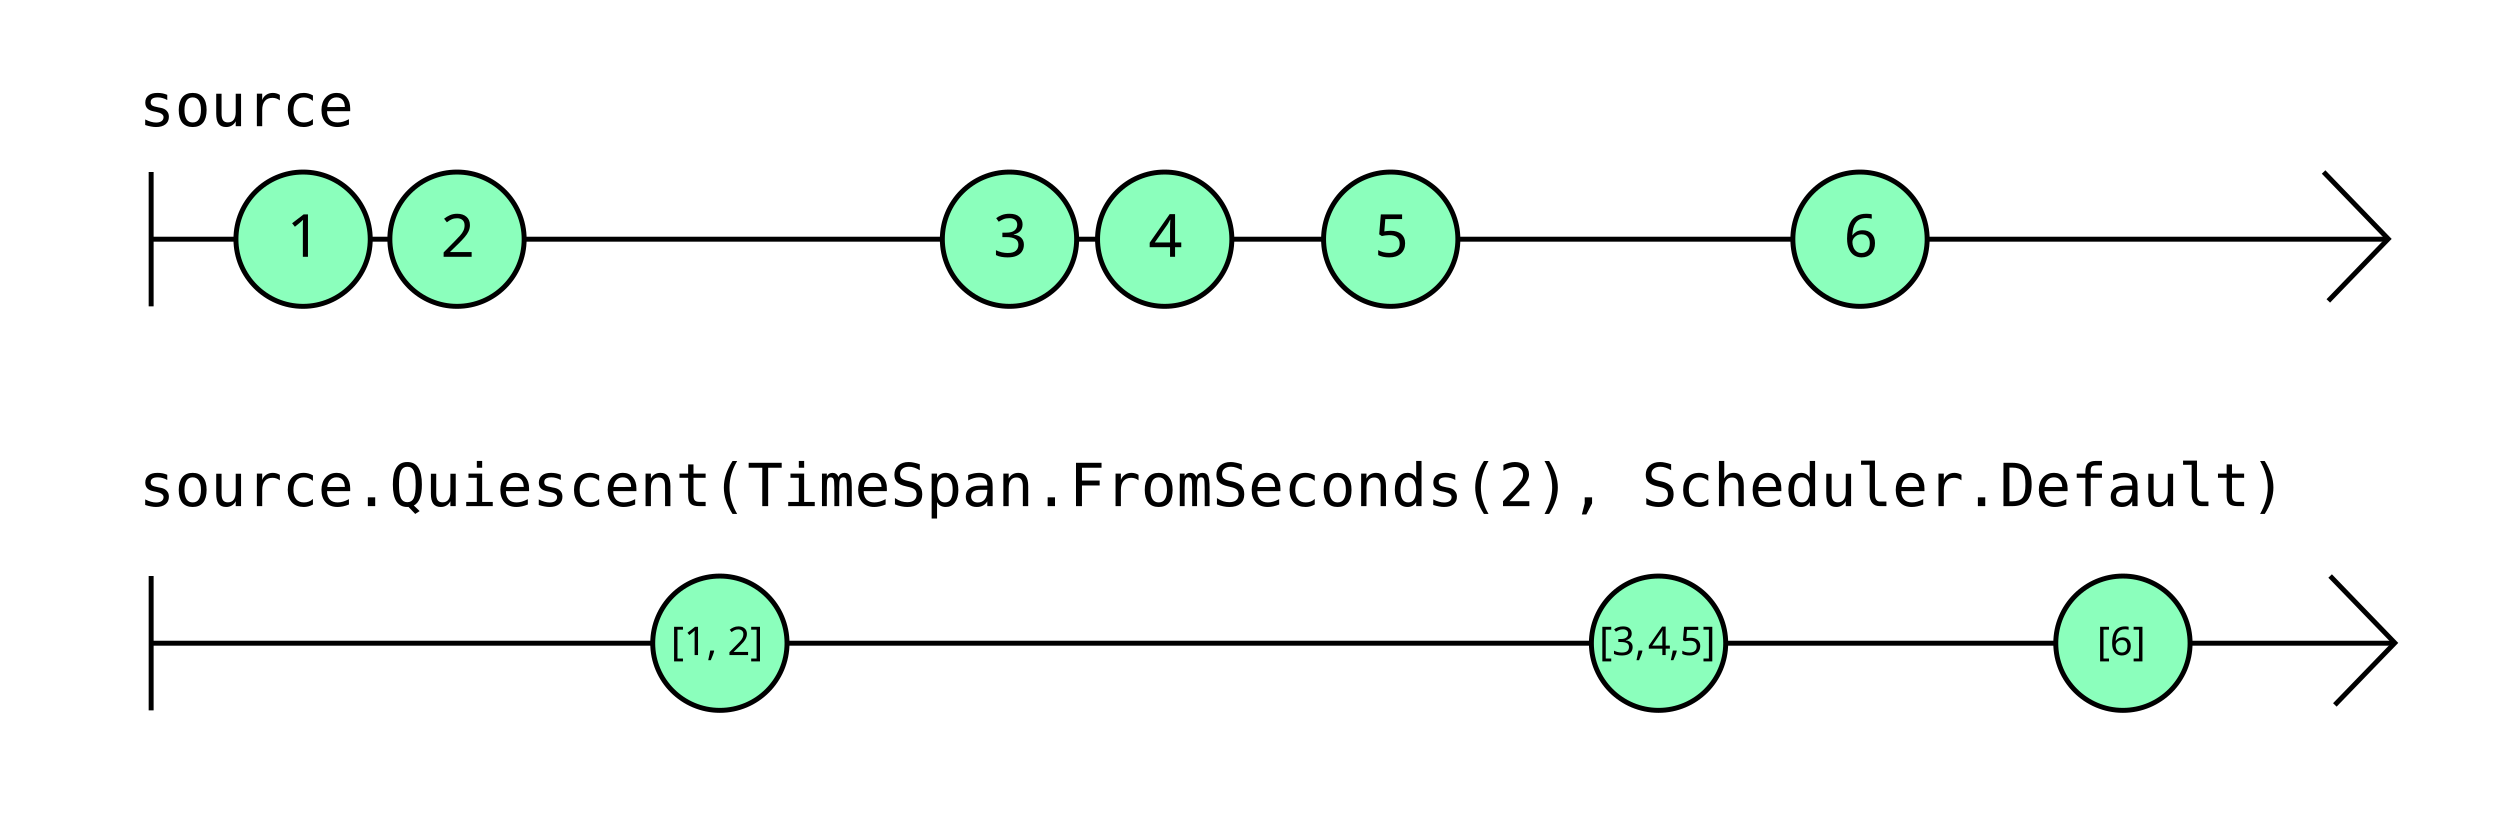
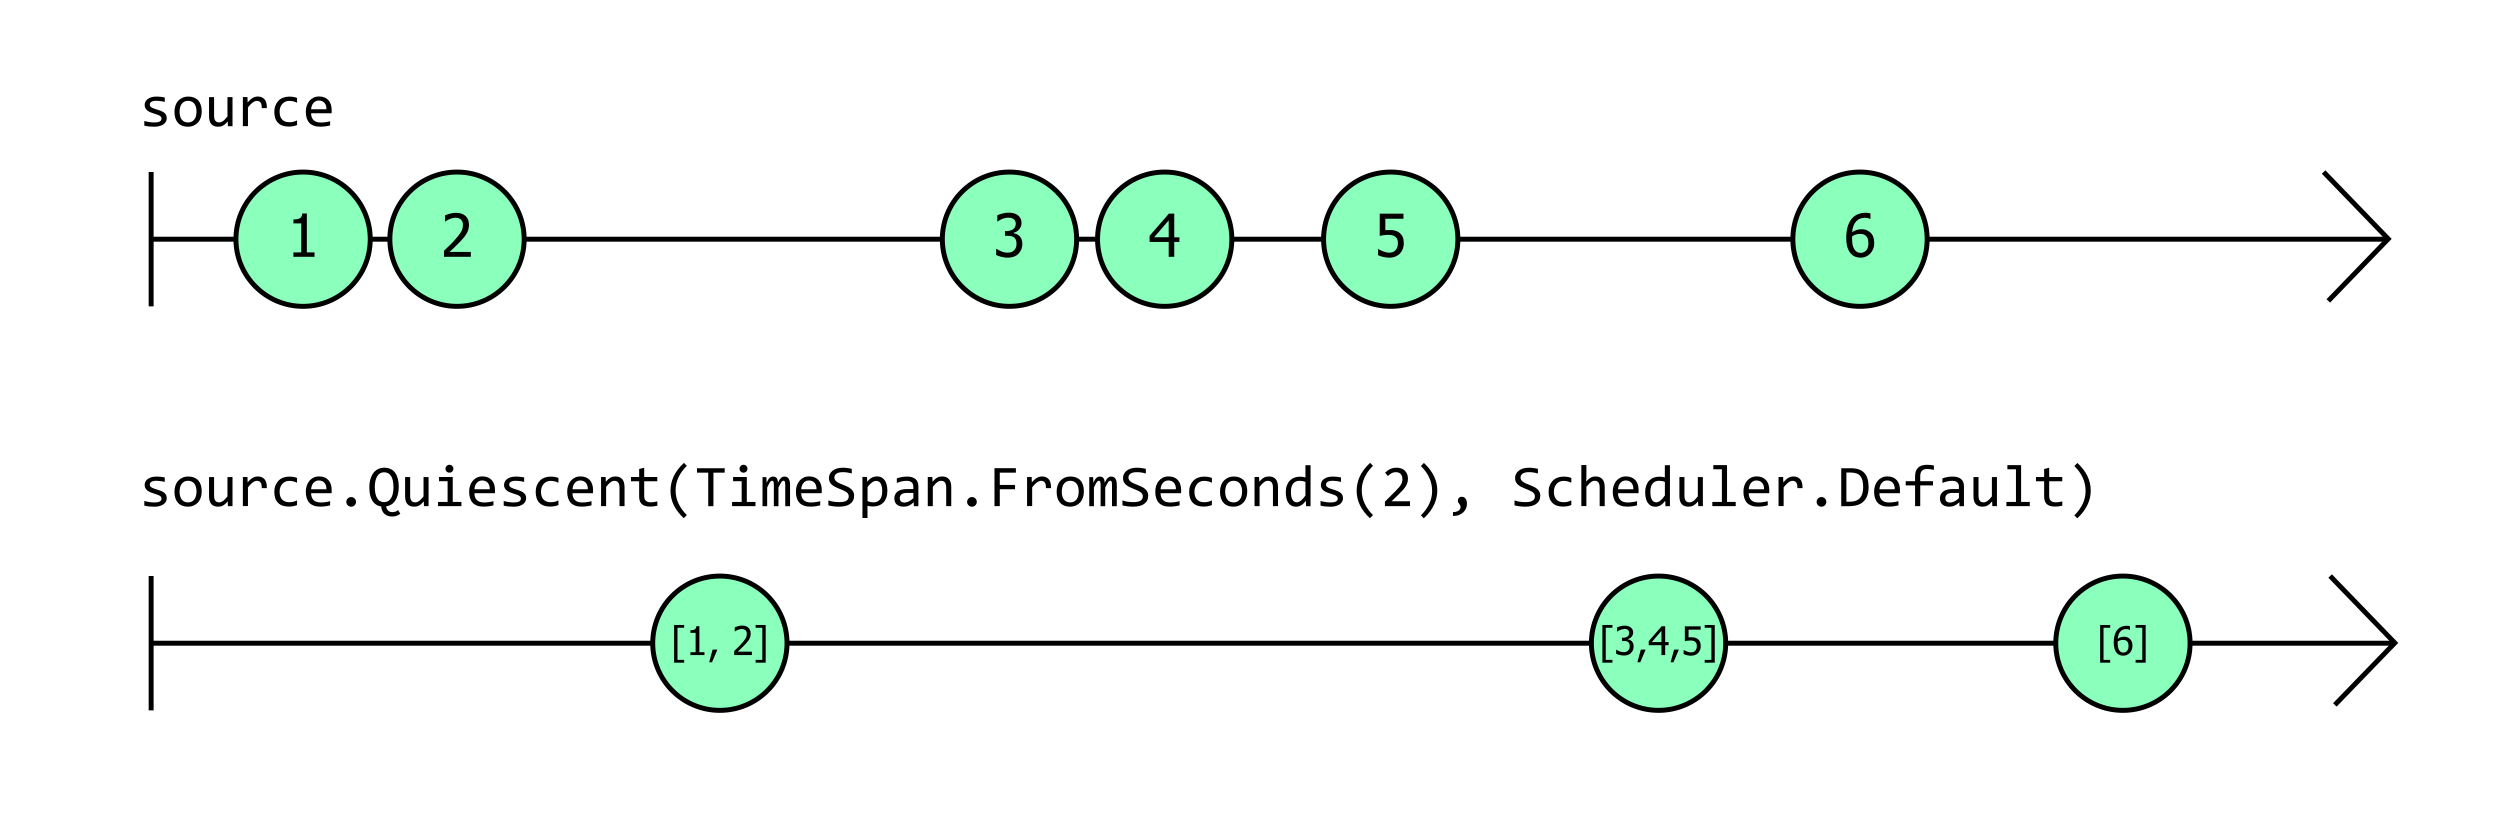
- <svg xmlns="http://www.w3.org/2000/svg" id="a" data-name="Layer 1" width="504.81" height="168.65" viewBox="0 0 504.81 168.65">
+ <svg xmlns="http://www.w3.org/2000/svg" id="Layer_1" data-name="Layer 1" viewBox="0 0 504.81 168.65">
  <defs>
    <style>
-       .d {
-         font-family: Consolas, Consolas;
-       }
- 
-       .d, .e {
-         font-size: 12px;
-       }
- 
-       .f {
+       .cls-1 {
        fill: none;
      }

-       .f, .g {
+       .cls-1, .cls-2 {
        stroke: #000;
        stroke-miterlimit: 10;
      }

-       .e, .h {
-         font-family: Tahoma, Tahoma;
+       .cls-3 {
+         stroke-width: 0px;
      }

-       .h {
-         font-size: 8px;
-       }
- 
-       .g {
+       .cls-2 {
        fill: #8bffbc;
-       }
- 
-       .i {
-         letter-spacing: 0em;
      }
    </style>
  </defs>
-   <line id="b" data-name="source line" class="f" x1="30.52" y1="48.3" x2="482.24" y2="48.3" />
-   <line id="c" data-name="Quiescent line" class="f" x1="30.52" y1="129.88" x2="483.57" y2="129.88" />
-   <text class="d" transform="translate(28.07 25.48)">
-     <tspan x="0" y="0">source</tspan>
-   </text>
-   <text class="d" transform="translate(28.07 102.2)">
-     <tspan x="0" y="0">source.Quiescent(TimeSpan.FromSeconds(2), Scheduler.Default)</tspan>
-   </text>
+   <line id="source_line" data-name="source line" class="cls-1" x1="30.52" y1="48.3" x2="482.24" y2="48.3" />
+   <line id="Quiescent_line" data-name="Quiescent line" class="cls-1" x1="30.52" y1="129.88" x2="483.57" y2="129.88" />
  <g>
-     <circle class="g" cx="61.2" cy="48.3" r="13.56" />
-     <text class="e" transform="translate(57.92 51.85)">
-       <tspan x="0" y="0">1</tspan>
-     </text>
+     <path class="cls-3" d="M33.67,23.87c0,.21-.04.39-.11.56s-.17.31-.29.44-.26.24-.42.33-.33.16-.51.22-.37.1-.56.13-.38.04-.56.04c-.4,0-.76-.02-1.1-.05s-.66-.09-.98-.17v-.94c.34.1.69.17,1.03.22s.68.08,1.01.08c.49,0,.85-.07,1.08-.2s.35-.32.35-.57c0-.11-.02-.2-.06-.28s-.1-.16-.2-.24-.25-.16-.45-.24-.49-.18-.84-.28c-.27-.08-.51-.17-.74-.27s-.42-.22-.58-.35-.29-.3-.39-.48-.14-.4-.14-.65c0-.16.04-.34.11-.54s.21-.38.39-.54.43-.31.74-.42.7-.17,1.17-.17c.23,0,.49.01.77.04s.57.07.88.13v.91c-.32-.08-.62-.14-.91-.17s-.54-.06-.75-.06c-.25,0-.47.02-.64.06s-.31.09-.42.16-.18.15-.23.24-.07.19-.07.3.02.2.06.29.12.17.23.25.27.16.47.24.46.17.78.26c.35.1.64.21.88.32s.43.24.58.37.25.29.32.46.1.37.1.59Z" />
+     <path class="cls-3" d="M40.73,22.49c0,.46-.06.88-.19,1.26s-.31.71-.56.98-.54.48-.88.63-.74.23-1.18.23-.8-.07-1.13-.2-.62-.32-.85-.58-.41-.57-.53-.94-.18-.81-.18-1.29c0-.46.06-.87.19-1.25s.31-.7.56-.97.54-.48.88-.63.74-.23,1.18-.23.8.07,1.13.2.62.32.85.57.41.57.53.94.18.8.18,1.29ZM39.68,22.54c0-.36-.04-.68-.12-.95s-.19-.5-.34-.68-.33-.32-.54-.41-.45-.14-.71-.14c-.3,0-.57.06-.78.18s-.39.28-.53.48-.24.43-.3.69-.1.54-.1.83c0,.36.04.68.12.96s.19.5.34.68.33.32.54.41.45.14.71.14c.3,0,.57-.06.78-.18s.39-.28.53-.48.24-.43.3-.69.1-.54.1-.83Z" />
+     <path class="cls-3" d="M46.93,25.48h-.91l-.04-.95c-.18.2-.34.37-.5.51s-.32.24-.47.33-.31.14-.47.17-.33.05-.5.05c-.61,0-1.06-.18-1.37-.53s-.46-.89-.46-1.61v-3.84h1.02v3.76c0,.9.34,1.35,1.02,1.35.12,0,.25-.02.37-.06s.24-.1.38-.19.27-.22.42-.37.32-.35.51-.59v-3.9h1.02v5.88Z" />
+     <path class="cls-3" d="M49.04,19.6h.93l.03,1.08c.35-.42.69-.72,1.03-.91s.68-.28,1.02-.28c.61,0,1.07.2,1.39.59s.46.98.44,1.76h-1.03c.01-.52-.06-.89-.23-1.12s-.4-.35-.71-.35c-.14,0-.27.02-.41.07s-.28.13-.43.23-.3.25-.47.41-.34.37-.53.61v3.78h-1.03v-5.88Z" />
+     <path class="cls-3" d="M59.97,25.26c-.27.1-.54.18-.82.23s-.57.07-.86.07c-.93,0-1.65-.25-2.15-.76s-.75-1.24-.75-2.21c0-.46.07-.89.22-1.27s.35-.7.61-.97.57-.48.94-.62.76-.22,1.2-.22c.3,0,.59.02.86.06s.52.11.76.21v.97c-.25-.13-.51-.23-.78-.29s-.54-.09-.82-.09c-.26,0-.51.05-.74.15s-.44.24-.61.43-.31.42-.42.69-.15.57-.15.91c0,.71.17,1.24.52,1.6s.83.53,1.44.53c.28,0,.55-.03.81-.09s.51-.16.75-.28v.95Z" />
+     <path class="cls-3" d="M66.97,22.23c0,.14,0,.27,0,.36s0,.19-.02.28h-4.13c0,.6.17,1.06.5,1.39s.82.48,1.45.48c.17,0,.34,0,.52-.02s.34-.03.5-.06.31-.05.46-.08.28-.06.41-.1v.84c-.28.08-.59.14-.94.19s-.71.07-1.09.07c-.5,0-.94-.07-1.3-.21s-.66-.33-.89-.59-.4-.58-.52-.96-.17-.8-.17-1.28c0-.41.06-.81.18-1.17s.29-.69.52-.97.51-.5.84-.67.71-.25,1.13-.25.77.06,1.09.19.58.31.8.55.38.52.49.86.17.72.17,1.13ZM65.91,22.08c.01-.26-.01-.5-.08-.72s-.16-.4-.29-.56-.29-.28-.49-.37-.42-.13-.68-.13c-.22,0-.43.04-.61.13s-.34.21-.47.36-.24.34-.32.56-.13.46-.15.72h3.09Z" />
  </g>
  <g>
-     <circle class="g" cx="92.28" cy="48.3" r="13.56" />
-     <text class="e" transform="translate(89 51.85)">
-       <tspan x="0" y="0">2</tspan>
-     </text>
+     <path class="cls-3" d="M33.67,100.6c0,.21-.04.39-.11.56s-.17.31-.29.44-.26.24-.42.33-.33.16-.51.22-.37.1-.56.13-.38.04-.56.04c-.4,0-.76-.02-1.1-.05s-.66-.09-.98-.17v-.94c.34.1.69.17,1.03.22s.68.08,1.01.08c.49,0,.85-.07,1.08-.2s.35-.32.35-.57c0-.11-.02-.2-.06-.28s-.1-.16-.2-.24-.25-.16-.45-.24-.49-.18-.84-.28c-.27-.08-.51-.17-.74-.27s-.42-.22-.58-.35-.29-.3-.39-.48-.14-.4-.14-.65c0-.16.04-.34.11-.54s.21-.38.39-.54.43-.31.74-.42.7-.17,1.17-.17c.23,0,.49.01.77.04s.57.07.88.13v.91c-.32-.08-.62-.14-.91-.17s-.54-.06-.75-.06c-.25,0-.47.02-.64.06s-.31.09-.42.16-.18.15-.23.24-.07.19-.07.3.02.2.06.29.12.17.23.25.27.16.47.24.46.17.78.26c.35.1.64.21.88.32s.43.24.58.37.25.29.32.46.1.37.1.59Z" />
+     <path class="cls-3" d="M40.73,99.21c0,.46-.06.88-.19,1.26s-.31.71-.56.98-.54.48-.88.63-.74.23-1.18.23-.8-.07-1.13-.2-.62-.32-.85-.58-.41-.57-.53-.94-.18-.81-.18-1.29c0-.46.06-.87.19-1.25s.31-.7.56-.97.54-.48.88-.63.74-.23,1.18-.23.8.07,1.13.2.62.32.85.57.41.57.53.94.18.8.18,1.29ZM39.68,99.26c0-.36-.04-.68-.12-.95s-.19-.5-.34-.68-.33-.32-.54-.41-.45-.14-.71-.14c-.3,0-.57.06-.78.18s-.39.28-.53.48-.24.43-.3.69-.1.54-.1.83c0,.36.04.68.12.96s.19.5.34.68.33.32.54.41.45.14.71.14c.3,0,.57-.06.78-.18s.39-.28.53-.48.24-.43.3-.69.1-.54.1-.83Z" />
+     <path class="cls-3" d="M46.93,102.2h-.91l-.04-.95c-.18.2-.34.37-.5.51s-.32.24-.47.33-.31.14-.47.17-.33.05-.5.05c-.61,0-1.06-.18-1.37-.53s-.46-.89-.46-1.61v-3.84h1.02v3.76c0,.9.34,1.35,1.02,1.35.12,0,.25-.02.37-.06s.24-.1.38-.19.27-.22.42-.37.32-.35.51-.59v-3.9h1.02v5.88Z" />
+     <path class="cls-3" d="M49.04,96.32h.93l.03,1.08c.35-.42.69-.72,1.03-.91s.68-.28,1.02-.28c.61,0,1.07.2,1.39.59s.46.98.44,1.76h-1.03c.01-.52-.06-.89-.23-1.12s-.4-.35-.71-.35c-.14,0-.27.02-.41.07s-.28.13-.43.23-.3.25-.47.41-.34.37-.53.61v3.78h-1.03v-5.88Z" />
+     <path class="cls-3" d="M59.97,101.99c-.27.1-.54.18-.82.23s-.57.07-.86.07c-.93,0-1.65-.25-2.15-.76s-.75-1.24-.75-2.21c0-.46.07-.89.22-1.27s.35-.7.61-.97.57-.48.94-.62.76-.22,1.2-.22c.3,0,.59.02.86.06s.52.11.76.21v.97c-.25-.13-.51-.23-.78-.29s-.54-.09-.82-.09c-.26,0-.51.05-.74.15s-.44.24-.61.43-.31.42-.42.69-.15.57-.15.91c0,.71.17,1.24.52,1.6s.83.53,1.44.53c.28,0,.55-.03.81-.09s.51-.16.75-.28v.95Z" />
+     <path class="cls-3" d="M66.97,98.95c0,.14,0,.27,0,.36s0,.19-.02.28h-4.13c0,.6.17,1.06.5,1.39s.82.48,1.45.48c.17,0,.34,0,.52-.02s.34-.03.5-.06.31-.05.46-.08.28-.06.41-.1v.84c-.28.08-.59.14-.94.19s-.71.07-1.09.07c-.5,0-.94-.07-1.3-.21s-.66-.33-.89-.59-.4-.58-.52-.96-.17-.8-.17-1.28c0-.41.06-.81.18-1.17s.29-.69.52-.97.51-.5.84-.67.71-.25,1.13-.25.77.06,1.09.19.58.31.8.55.38.52.49.86.17.72.17,1.13ZM65.91,98.8c.01-.26-.01-.5-.08-.72s-.16-.4-.29-.56-.29-.28-.49-.37-.42-.13-.68-.13c-.22,0-.43.04-.61.13s-.34.21-.47.36-.24.34-.32.56-.13.46-.15.72h3.09Z" />
+     <path class="cls-3" d="M70.91,100.36c.13,0,.26.03.38.08s.22.12.31.21.16.19.21.31.08.25.08.38-.03.26-.08.38-.12.22-.21.31-.19.16-.31.21-.25.08-.38.08-.26-.03-.38-.08-.22-.12-.31-.21-.16-.19-.21-.31-.08-.24-.08-.38.03-.26.08-.38.12-.22.21-.31.19-.16.31-.21.24-.08.38-.08Z" />
+     <path class="cls-3" d="M76.99,102.27c-.41-.06-.76-.19-1.06-.39s-.55-.46-.75-.79-.35-.71-.45-1.15-.15-.93-.15-1.47c0-.7.08-1.3.24-1.8s.38-.93.65-1.26.6-.57.96-.73.76-.24,1.17-.24c.49,0,.92.09,1.29.27s.67.43.91.77.42.74.54,1.21.18,1.01.18,1.6c0,.62-.07,1.17-.2,1.64s-.31.87-.54,1.2-.5.59-.81.77-.65.31-1.01.37c.06.34.2.62.41.83s.52.31.91.31c.19,0,.37-.03.55-.09s.37-.17.55-.32l.46.72c-.26.21-.52.36-.8.45s-.55.13-.84.13c-.31,0-.6-.04-.86-.13s-.49-.21-.68-.38-.35-.38-.47-.64-.19-.55-.21-.89ZM79.45,98.41c0-.45-.03-.87-.1-1.24s-.18-.69-.33-.96-.35-.48-.59-.62-.53-.22-.87-.22-.61.08-.85.23-.43.37-.58.64-.27.58-.34.94-.11.74-.11,1.14c0,.46.04.89.11,1.26s.18.7.33.97.34.48.58.62.53.22.86.22.61-.08.85-.23.43-.37.59-.64.27-.58.34-.95.11-.75.11-1.16Z" />
+     <path class="cls-3" d="M86.52,102.2h-.91l-.04-.95c-.18.2-.34.37-.5.51s-.32.24-.47.33-.31.14-.47.17-.33.05-.5.05c-.61,0-1.06-.18-1.37-.53s-.46-.89-.46-1.61v-3.84h1.02v3.76c0,.9.34,1.35,1.02,1.35.12,0,.25-.02.37-.06s.24-.1.38-.19.27-.22.42-.37.32-.35.51-.59v-3.9h1.02v5.88Z" />
+     <path class="cls-3" d="M90.39,97.16h-1.74v-.84h2.77v5.03h1.75v.85h-4.72v-.85h1.93v-4.19ZM90.75,93.85c.11,0,.22.02.32.06s.18.1.25.17.13.16.17.25.06.2.06.31-.02.21-.06.31-.1.18-.17.26-.16.13-.25.17-.2.06-.32.06-.22-.02-.32-.06-.18-.1-.25-.17-.13-.16-.17-.26-.06-.2-.06-.31.02-.22.06-.31.1-.18.17-.25.16-.13.25-.17.2-.06.32-.06Z" />
+     <path class="cls-3" d="M99.95,98.95c0,.14,0,.27,0,.36s0,.19-.02.28h-4.13c0,.6.17,1.06.5,1.39s.82.48,1.45.48c.17,0,.34,0,.52-.02s.34-.03.5-.06.31-.05.46-.08.28-.06.41-.1v.84c-.28.08-.59.14-.94.19s-.71.07-1.09.07c-.5,0-.94-.07-1.3-.21s-.66-.33-.89-.59-.4-.58-.52-.96-.17-.8-.17-1.28c0-.41.06-.81.18-1.17s.29-.69.52-.97.51-.5.84-.67.71-.25,1.13-.25.77.06,1.09.19.58.31.8.55.38.52.49.86.17.72.17,1.13ZM98.89,98.8c.01-.26-.01-.5-.08-.72s-.16-.4-.29-.56-.29-.28-.49-.37-.42-.13-.68-.13c-.22,0-.43.04-.61.13s-.34.21-.47.36-.24.34-.32.56-.13.46-.15.72h3.09Z" />
+     <path class="cls-3" d="M106.24,100.6c0,.21-.04.39-.11.56s-.17.31-.29.44-.26.24-.42.33-.33.16-.51.22-.37.1-.56.13-.38.04-.56.04c-.4,0-.76-.02-1.1-.05s-.66-.09-.98-.17v-.94c.34.1.69.17,1.03.22s.68.08,1.01.08c.49,0,.85-.07,1.08-.2s.35-.32.35-.57c0-.11-.02-.2-.06-.28s-.1-.16-.2-.24-.25-.16-.45-.24-.49-.18-.84-.28c-.27-.08-.51-.17-.74-.27s-.42-.22-.58-.35-.29-.3-.39-.48-.14-.4-.14-.65c0-.16.04-.34.11-.54s.21-.38.39-.54.43-.31.74-.42.7-.17,1.17-.17c.23,0,.49.01.77.04s.57.07.88.13v.91c-.32-.08-.62-.14-.91-.17s-.54-.06-.75-.06c-.25,0-.47.02-.64.06s-.31.09-.42.16-.18.15-.23.24-.07.19-.07.3.02.2.06.29.12.17.23.25.27.16.47.24.46.17.78.26c.35.1.64.21.88.32s.43.24.58.37.25.29.32.46.1.37.1.59Z" />
+     <path class="cls-3" d="M112.75,101.99c-.27.1-.54.18-.82.23s-.57.07-.86.07c-.93,0-1.65-.25-2.15-.76s-.75-1.24-.75-2.21c0-.46.07-.89.22-1.27s.35-.7.61-.97.57-.48.94-.62.76-.22,1.2-.22c.3,0,.59.02.86.06s.52.11.76.21v.97c-.25-.13-.51-.23-.78-.29s-.54-.09-.82-.09c-.26,0-.51.05-.74.15s-.44.24-.61.43-.31.42-.42.69-.15.57-.15.91c0,.71.17,1.24.52,1.6s.83.53,1.44.53c.28,0,.55-.03.81-.09s.51-.16.75-.28v.95Z" />
+     <path class="cls-3" d="M119.75,98.95c0,.14,0,.27,0,.36s0,.19-.02.28h-4.13c0,.6.17,1.06.5,1.39s.82.48,1.45.48c.17,0,.34,0,.52-.02s.34-.03.5-.06.31-.05.46-.08.28-.06.41-.1v.84c-.28.08-.59.14-.94.19s-.71.07-1.09.07c-.5,0-.94-.07-1.3-.21s-.66-.33-.89-.59-.4-.58-.52-.96-.17-.8-.17-1.28c0-.41.06-.81.18-1.17s.29-.69.52-.97.51-.5.84-.67.71-.25,1.13-.25.77.06,1.09.19.58.31.8.55.38.52.49.86.17.72.17,1.13ZM118.69,98.8c.01-.26-.01-.5-.08-.72s-.16-.4-.29-.56-.29-.28-.49-.37-.42-.13-.68-.13c-.22,0-.43.04-.61.13s-.34.21-.47.36-.24.34-.32.56-.13.46-.15.72h3.09Z" />
+     <path class="cls-3" d="M121.38,96.32h.91l.04.95c.17-.2.34-.37.5-.51s.32-.24.47-.33.31-.14.47-.17.33-.05.5-.05c.61,0,1.06.18,1.37.54s.47.9.47,1.61v3.84h-1.02v-3.76c0-.46-.09-.8-.26-1.02s-.43-.33-.77-.33c-.12,0-.25.02-.37.06s-.24.1-.37.19-.27.22-.42.37-.32.35-.51.59v3.9h-1.02v-5.88Z" />
+     <path class="cls-3" d="M132.71,102.12c-.23.06-.47.1-.71.13s-.5.04-.75.04c-.74,0-1.29-.17-1.65-.5s-.54-.85-.54-1.54v-3.07h-1.65v-.86h1.65v-1.62l1.02-.26v1.88h2.64v.86h-2.64v2.99c0,.42.11.74.34.95s.56.31.99.31c.19,0,.39-.01.62-.04s.46-.08.7-.14v.88Z" />
+     <path class="cls-3" d="M138.09,104.66c-1.8-1.67-2.7-3.51-2.7-5.53,0-.47.05-.94.14-1.42s.25-.94.46-1.42.49-.95.84-1.42.77-.94,1.27-1.41l.59.6c-1.52,1.5-2.27,3.15-2.27,4.97,0,.91.19,1.78.57,2.61s.95,1.62,1.7,2.37l-.62.63Z" />
+     <path class="cls-3" d="M146.33,95.44h-2.27v6.77h-1.05v-6.77h-2.27v-.89h5.59v.89Z" />
+     <path class="cls-3" d="M149.77,97.16h-1.74v-.84h2.77v5.03h1.75v.85h-4.72v-.85h1.93v-4.19ZM150.13,93.85c.11,0,.22.02.32.06s.18.1.25.17.13.16.17.25.06.2.06.31-.02.21-.06.31-.1.18-.17.26-.16.13-.25.17-.2.06-.32.06-.22-.02-.32-.06-.18-.1-.25-.17-.13-.16-.17-.26-.06-.2-.06-.31.02-.22.06-.31.1-.18.17-.25.16-.13.25-.17.2-.06.32-.06Z" />
+     <path class="cls-3" d="M158.56,102.2v-4.22c0-.18,0-.33-.02-.45s-.04-.21-.06-.28-.07-.12-.11-.14-.1-.04-.17-.04c-.08,0-.15.02-.22.07s-.14.12-.21.23-.16.25-.25.42-.2.39-.33.64v3.78h-.93v-4.11c0-.21,0-.39-.02-.52s-.04-.24-.06-.31-.07-.12-.11-.15-.1-.04-.17-.04c-.07,0-.14.02-.2.06s-.13.11-.21.21-.16.24-.25.42-.21.4-.33.67v3.78h-.94v-5.88h.78l.05,1.12c.1-.22.2-.41.3-.57s.19-.28.3-.38.21-.17.33-.21.24-.07.38-.07c.32,0,.56.1.72.31s.25.53.25.96c.09-.2.19-.38.28-.54s.19-.29.29-.4.22-.19.34-.25.27-.08.43-.08c.74,0,1.11.57,1.11,1.71v4.28h-.94Z" />
+     <path class="cls-3" d="M165.93,98.95c0,.14,0,.27,0,.36s0,.19-.02.28h-4.13c0,.6.17,1.06.5,1.39s.82.48,1.45.48c.17,0,.34,0,.52-.02s.34-.03.5-.06.31-.05.46-.08.28-.06.41-.1v.84c-.28.08-.59.14-.94.19s-.71.07-1.09.07c-.5,0-.94-.07-1.3-.21s-.66-.33-.89-.59-.4-.58-.52-.96-.17-.8-.17-1.28c0-.41.06-.81.18-1.17s.29-.69.52-.97.51-.5.84-.67.71-.25,1.13-.25.77.06,1.09.19.58.31.8.55.38.52.49.86.17.72.17,1.13ZM164.87,98.8c.01-.26-.01-.5-.08-.72s-.16-.4-.29-.56-.29-.28-.49-.37-.42-.13-.68-.13c-.22,0-.43.04-.61.13s-.34.21-.47.36-.24.34-.32.56-.13.46-.15.72h3.09Z" />
+     <path class="cls-3" d="M172.46,100.13c0,.36-.07.68-.22.96s-.36.5-.62.68-.58.32-.96.41-.78.13-1.23.13c-.2,0-.41,0-.61-.02s-.39-.04-.58-.06-.36-.05-.52-.08-.31-.06-.45-.1v-1.01c.29.11.62.2.99.26s.78.09,1.25.09c.34,0,.62-.03.86-.08s.43-.13.58-.23.26-.23.33-.38.1-.32.1-.51c0-.21-.06-.38-.17-.53s-.27-.28-.45-.39-.4-.22-.64-.32-.49-.19-.74-.3-.5-.21-.74-.33-.45-.26-.64-.42-.34-.35-.45-.57-.17-.48-.17-.78c0-.26.05-.52.16-.77s.28-.48.51-.68.53-.36.89-.48.79-.18,1.29-.18c.13,0,.27,0,.42.02s.3.03.46.05.31.05.46.07.29.06.42.09v.94c-.3-.09-.6-.15-.9-.2s-.59-.07-.87-.07c-.6,0-1.04.1-1.32.3s-.42.47-.42.8c0,.21.06.38.17.53s.27.28.45.4.4.22.64.32.49.19.74.3.5.21.74.33.45.26.64.43.34.36.45.58.17.49.17.79Z" />
+     <path class="cls-3" d="M179.18,99.16c0,.52-.07.98-.22,1.37s-.35.71-.61.97-.56.45-.91.58-.73.19-1.14.19c-.19,0-.37,0-.56-.03s-.37-.05-.57-.1v2.46h-1.02v-8.29h.91l.06.98c.29-.4.61-.68.94-.85s.69-.24,1.08-.24c.34,0,.63.07.88.21s.47.34.64.59.3.56.39.93.13.76.13,1.21ZM178.14,99.2c0-.31-.02-.59-.07-.85s-.12-.48-.21-.66-.22-.33-.38-.43-.33-.16-.54-.16c-.13,0-.26.02-.39.06s-.27.11-.41.21-.29.22-.45.38-.33.35-.51.59v2.85c.19.08.38.14.59.18s.41.07.61.07c.55,0,.98-.19,1.29-.56s.47-.93.47-1.68Z" />
+     <path class="cls-3" d="M184.53,102.2l-.02-.79c-.32.32-.65.54-.98.69s-.68.21-1.04.21c-.34,0-.62-.04-.86-.13s-.43-.2-.59-.35-.27-.33-.34-.53-.11-.42-.11-.66c0-.59.22-1.05.66-1.39s1.09-.5,1.95-.5h1.22v-.52c0-.35-.11-.63-.33-.83s-.56-.31-1.02-.31c-.33,0-.66.04-.98.11s-.66.18-1,.32v-.92c.13-.05.27-.09.43-.14s.33-.08.5-.12.36-.06.55-.08.38-.03.58-.03c.36,0,.68.04.96.12s.53.2.72.36.35.36.45.6.16.53.16.86v4.05h-.91ZM184.42,99.53h-1.29c-.25,0-.47.03-.66.08s-.33.12-.45.22-.2.21-.26.34-.08.28-.08.44c0,.11.02.22.05.33s.09.2.17.28.18.14.3.19.28.07.46.07c.23,0,.5-.07.81-.21s.62-.37.96-.68v-1.04Z" />
+     <path class="cls-3" d="M187.35,96.32h.91l.04.95c.17-.2.34-.37.5-.51s.32-.24.47-.33.31-.14.47-.17.33-.05.5-.05c.61,0,1.06.18,1.37.54s.47.9.47,1.61v3.84h-1.02v-3.76c0-.46-.09-.8-.26-1.02s-.43-.33-.77-.33c-.12,0-.25.02-.37.06s-.24.1-.37.19-.27.22-.42.37-.32.35-.51.59v3.9h-1.02v-5.88Z" />
+     <path class="cls-3" d="M196.26,100.36c.13,0,.26.03.38.08s.22.12.31.21.16.19.21.31.08.25.08.38-.03.26-.08.38-.12.22-.21.31-.19.16-.31.21-.25.08-.38.08-.26-.03-.38-.08-.22-.12-.31-.21-.16-.19-.21-.31-.08-.24-.08-.38.03-.26.08-.38.12-.22.21-.31.19-.16.31-.21.24-.08.38-.08Z" />
+     <path class="cls-3" d="M205.13,95.44h-3.25v2.48h3.08v.87h-3.08v3.41h-1.07v-7.66h4.32v.89Z" />
+     <path class="cls-3" d="M207.39,96.32h.93l.03,1.08c.35-.42.69-.72,1.03-.91s.68-.28,1.02-.28c.61,0,1.07.2,1.39.59s.46.98.44,1.76h-1.03c.01-.52-.06-.89-.23-1.12s-.4-.35-.71-.35c-.14,0-.27.02-.41.07s-.28.13-.43.23-.3.25-.47.41-.34.37-.53.61v3.78h-1.03v-5.88Z" />
+     <path class="cls-3" d="M218.86,99.21c0,.46-.06.88-.19,1.26s-.31.71-.56.98-.54.48-.88.63-.74.23-1.18.23-.8-.07-1.13-.2-.62-.32-.85-.58-.41-.57-.53-.94-.18-.81-.18-1.29c0-.46.06-.87.19-1.25s.31-.7.56-.97.54-.48.88-.63.74-.23,1.18-.23.8.07,1.13.2.62.32.85.57.41.57.53.94.18.8.18,1.29ZM217.82,99.26c0-.36-.04-.68-.12-.95s-.19-.5-.34-.68-.33-.32-.54-.41-.45-.14-.71-.14c-.3,0-.57.06-.78.18s-.39.28-.53.48-.24.43-.3.69-.1.54-.1.83c0,.36.04.68.12.96s.19.5.34.68.33.32.54.41.45.14.71.14c.3,0,.57-.06.78-.18s.39-.28.53-.48.24-.43.3-.69.1-.54.1-.83Z" />
+     <path class="cls-3" d="M224.54,102.2v-4.22c0-.18,0-.33-.02-.45s-.04-.21-.06-.28-.07-.12-.11-.14-.1-.04-.17-.04c-.08,0-.15.02-.22.07s-.14.12-.21.23-.16.25-.25.42-.2.39-.33.64v3.78h-.93v-4.11c0-.21,0-.39-.02-.52s-.04-.24-.06-.31-.07-.12-.11-.15-.1-.04-.17-.04c-.07,0-.14.02-.2.06s-.13.11-.21.21-.16.24-.25.42-.21.4-.33.67v3.78h-.94v-5.88h.78l.05,1.12c.1-.22.2-.41.3-.57s.19-.28.3-.38.21-.17.33-.21.24-.07.38-.07c.32,0,.56.1.72.31s.25.53.25.96c.09-.2.19-.38.28-.54s.19-.29.29-.4.22-.19.34-.25.27-.08.43-.08c.74,0,1.11.57,1.11,1.71v4.28h-.94Z" />
+     <path class="cls-3" d="M231.84,100.13c0,.36-.07.68-.22.96s-.36.5-.62.68-.58.32-.96.41-.78.13-1.23.13c-.2,0-.41,0-.61-.02s-.39-.04-.58-.06-.36-.05-.52-.08-.31-.06-.45-.1v-1.01c.29.11.62.2.99.26s.78.09,1.25.09c.34,0,.62-.03.86-.08s.43-.13.58-.23.26-.23.33-.38.1-.32.1-.51c0-.21-.06-.38-.17-.53s-.27-.28-.45-.39-.4-.22-.64-.32-.49-.19-.74-.3-.5-.21-.74-.33-.45-.26-.64-.42-.34-.35-.45-.57-.17-.48-.17-.78c0-.26.05-.52.16-.77s.28-.48.51-.68.53-.36.89-.48.79-.18,1.29-.18c.13,0,.27,0,.42.02s.3.03.46.05.31.05.46.07.29.06.42.09v.94c-.3-.09-.6-.15-.9-.2s-.59-.07-.87-.07c-.6,0-1.04.1-1.32.3s-.42.47-.42.8c0,.21.06.38.17.53s.27.28.45.4.4.22.64.32.49.19.74.3.5.21.74.33.45.26.64.43.34.36.45.58.17.49.17.79Z" />
+     <path class="cls-3" d="M238.5,98.95c0,.14,0,.27,0,.36s0,.19-.02.28h-4.13c0,.6.17,1.06.5,1.39s.82.48,1.45.48c.17,0,.34,0,.52-.02s.34-.03.5-.06.31-.05.46-.08.28-.06.41-.1v.84c-.28.08-.59.14-.94.19s-.71.07-1.09.07c-.5,0-.94-.07-1.3-.21s-.66-.33-.89-.59-.4-.58-.52-.96-.17-.8-.17-1.28c0-.41.06-.81.18-1.17s.29-.69.52-.97.51-.5.84-.67.71-.25,1.13-.25.77.06,1.09.19.58.31.8.55.38.52.49.86.17.72.17,1.13ZM237.44,98.8c.01-.26-.01-.5-.08-.72s-.16-.4-.29-.56-.29-.28-.49-.37-.42-.13-.68-.13c-.22,0-.43.04-.61.13s-.34.21-.47.36-.24.34-.32.56-.13.46-.15.72h3.09Z" />
+     <path class="cls-3" d="M244.7,101.99c-.27.1-.54.18-.82.23s-.57.07-.86.07c-.93,0-1.65-.25-2.15-.76s-.75-1.24-.75-2.21c0-.46.07-.89.22-1.27s.35-.7.61-.97.57-.48.94-.62.76-.22,1.2-.22c.3,0,.59.02.86.06s.52.11.76.21v.97c-.25-.13-.51-.23-.78-.29s-.54-.09-.82-.09c-.26,0-.51.05-.74.15s-.44.24-.61.43-.31.42-.42.69-.15.57-.15.91c0,.71.17,1.24.52,1.6s.83.53,1.44.53c.28,0,.55-.03.81-.09s.51-.16.75-.28v.95Z" />
+     <path class="cls-3" d="M251.85,99.21c0,.46-.06.88-.19,1.26s-.31.71-.56.98-.54.48-.88.63-.74.23-1.18.23-.8-.07-1.13-.2-.62-.32-.85-.58-.41-.57-.53-.94-.18-.81-.18-1.29c0-.46.06-.87.19-1.25s.31-.7.56-.97.54-.48.88-.63.74-.23,1.18-.23.8.07,1.13.2.62.32.85.57.41.57.53.94.18.8.18,1.29ZM250.81,99.26c0-.36-.04-.68-.12-.95s-.19-.5-.34-.68-.33-.32-.54-.41-.45-.14-.71-.14c-.3,0-.57.06-.78.18s-.39.28-.53.48-.24.43-.3.69-.1.54-.1.83c0,.36.04.68.12.96s.19.5.34.68.33.32.54.41.45.14.71.14c.3,0,.57-.06.78-.18s.39-.28.53-.48.24-.43.3-.69.1-.54.1-.83Z" />
+     <path class="cls-3" d="M253.33,96.32h.91l.04.95c.17-.2.34-.37.5-.51s.32-.24.47-.33.31-.14.47-.17.33-.05.5-.05c.61,0,1.06.18,1.37.54s.47.9.47,1.61v3.84h-1.02v-3.76c0-.46-.09-.8-.26-1.02s-.43-.33-.77-.33c-.12,0-.25.02-.37.06s-.24.1-.37.19-.27.22-.42.37-.32.35-.51.59v3.9h-1.02v-5.88Z" />
+     <path class="cls-3" d="M259.63,99.38c0-.5.07-.94.21-1.33s.33-.72.58-.98.55-.47.91-.61.75-.21,1.18-.21c.19,0,.37.01.55.04s.36.06.54.11v-2.47h1.03v8.28h-.91l-.04-1.11c-.29.41-.59.72-.93.92s-.69.3-1.08.3c-.34,0-.63-.07-.89-.21s-.47-.34-.64-.59-.3-.56-.38-.92-.13-.76-.13-1.2ZM260.67,99.32c0,.71.1,1.24.31,1.59s.5.52.89.52c.26,0,.53-.12.82-.35s.59-.57.91-1.03v-2.73c-.17-.08-.35-.14-.56-.18s-.4-.06-.6-.06c-.55,0-.99.18-1.3.54s-.47.92-.47,1.69Z" />
+     <path class="cls-3" d="M271.18,100.6c0,.21-.04.39-.11.56s-.17.31-.29.44-.26.24-.42.33-.33.16-.51.22-.37.1-.56.13-.38.04-.56.04c-.4,0-.76-.02-1.1-.05s-.66-.09-.98-.17v-.94c.34.1.69.17,1.03.22s.68.08,1.01.08c.49,0,.85-.07,1.08-.2s.35-.32.35-.57c0-.11-.02-.2-.06-.28s-.1-.16-.2-.24-.25-.16-.45-.24-.49-.18-.84-.28c-.27-.08-.51-.17-.74-.27s-.42-.22-.58-.35-.29-.3-.39-.48-.14-.4-.14-.65c0-.16.04-.34.11-.54s.21-.38.39-.54.43-.31.74-.42.7-.17,1.17-.17c.23,0,.49.01.77.04s.57.07.88.13v.91c-.32-.08-.62-.14-.91-.17s-.54-.06-.75-.06c-.25,0-.47.02-.64.06s-.31.09-.42.16-.18.15-.23.24-.07.19-.07.3.02.2.06.29.12.17.23.25.27.16.47.24.46.17.78.26c.35.1.64.21.88.32s.43.24.58.37.25.29.32.46.1.37.1.59Z" />
+     <path class="cls-3" d="M276.64,104.66c-1.8-1.67-2.7-3.51-2.7-5.53,0-.47.05-.94.14-1.42s.25-.94.46-1.42.49-.95.84-1.42.77-.94,1.27-1.41l.59.6c-1.52,1.5-2.27,3.15-2.27,4.97,0,.91.19,1.78.57,2.61s.95,1.62,1.7,2.37l-.62.63Z" />
+     <path class="cls-3" d="M284.69,102.2h-5.04v-.91l1.98-1.97c.32-.32.59-.6.79-.83s.36-.45.47-.64.19-.38.23-.55.06-.36.06-.56c0-.19-.03-.37-.08-.54s-.13-.32-.23-.45-.24-.23-.41-.3-.37-.11-.6-.11c-.32,0-.62.07-.88.22s-.51.33-.73.56l-.56-.67c.29-.3.62-.55,1-.73s.82-.28,1.32-.28c.34,0,.65.05.93.15s.52.25.72.44.36.43.47.7.17.59.17.94c0,.29-.04.56-.12.81s-.2.5-.35.75-.36.5-.6.77-.52.56-.85.87l-1.39,1.35h3.72v.97Z" />
+     <path class="cls-3" d="M287.52,93.48c1.8,1.67,2.7,3.52,2.7,5.57,0,.42-.04.86-.13,1.31s-.23.92-.44,1.39-.49.96-.83,1.44-.79.98-1.32,1.47l-.59-.6c.76-.75,1.33-1.54,1.71-2.36s.56-1.68.56-2.58c0-1.86-.76-3.53-2.27-5.02l.62-.63Z" />
+     <path class="cls-3" d="M293.37,103.4c.2,0,.39,0,.58-.05s.35-.11.5-.19.26-.19.34-.31.13-.27.13-.43-.03-.3-.08-.4-.12-.2-.19-.28-.13-.18-.19-.28-.08-.23-.08-.39c0-.08.02-.17.05-.26s.08-.17.14-.25.15-.13.25-.18.22-.07.35-.07.27.03.4.08.24.14.33.26.17.26.23.44.08.38.08.62c0,.32-.06.64-.18.93s-.3.56-.53.79-.53.41-.88.55-.76.21-1.23.21v-.8Z" />
+     <path class="cls-3" d="M311.01,100.13c0,.36-.07.68-.22.96s-.36.5-.62.68-.58.32-.96.41-.78.13-1.23.13c-.2,0-.41,0-.61-.02s-.39-.04-.58-.06-.36-.05-.52-.08-.31-.06-.45-.1v-1.01c.29.11.62.2.99.26s.78.09,1.25.09c.34,0,.62-.03.86-.08s.43-.13.58-.23.26-.23.33-.38.1-.32.1-.51c0-.21-.06-.38-.17-.53s-.27-.28-.45-.39-.4-.22-.64-.32-.49-.19-.74-.3-.5-.21-.74-.33-.45-.26-.64-.42-.34-.35-.45-.57-.17-.48-.17-.78c0-.26.05-.52.16-.77s.28-.48.51-.68.53-.36.89-.48.79-.18,1.29-.18c.13,0,.27,0,.42.02s.3.03.46.05.31.05.46.07.29.06.42.09v.94c-.3-.09-.6-.15-.9-.2s-.59-.07-.87-.07c-.6,0-1.04.1-1.32.3s-.42.47-.42.8c0,.21.06.38.17.53s.27.28.45.4.4.22.64.32.49.19.74.3.5.21.74.33.45.26.64.43.34.36.45.58.17.49.17.79Z" />
+     <path class="cls-3" d="M317.28,101.99c-.27.1-.54.18-.82.23s-.57.07-.86.07c-.93,0-1.65-.25-2.15-.76s-.75-1.24-.75-2.21c0-.46.07-.89.22-1.27s.35-.7.61-.97.57-.48.94-.62.76-.22,1.2-.22c.3,0,.59.02.86.06s.52.11.76.21v.97c-.25-.13-.51-.23-.78-.29s-.54-.09-.82-.09c-.26,0-.51.05-.74.15s-.44.24-.61.43-.31.42-.42.69-.15.57-.15.91c0,.71.17,1.24.52,1.6s.83.53,1.44.53c.28,0,.55-.03.81-.09s.51-.16.75-.28v.95Z" />
+     <path class="cls-3" d="M324.03,102.2h-1.02v-3.76c0-.45-.08-.79-.25-1.02s-.41-.34-.73-.34c-.14,0-.26.02-.38.06s-.24.1-.37.19-.27.22-.42.37-.33.35-.53.59v3.9h-1.02v-8.28h1.02v2.4l-.04.93c.16-.19.32-.35.47-.48s.31-.24.46-.32.31-.14.47-.18.33-.05.5-.05c.59,0,1.04.18,1.36.54s.48.9.48,1.61v3.84Z" />
+     <path class="cls-3" d="M330.87,98.95c0,.14,0,.27,0,.36s0,.19-.02.28h-4.13c0,.6.17,1.06.5,1.39s.82.48,1.45.48c.17,0,.34,0,.52-.02s.34-.03.5-.06.31-.05.46-.08.28-.06.41-.1v.84c-.28.08-.59.14-.94.19s-.71.07-1.09.07c-.5,0-.94-.07-1.3-.21s-.66-.33-.89-.59-.4-.58-.52-.96-.17-.8-.17-1.28c0-.41.06-.81.18-1.17s.29-.69.52-.97.51-.5.84-.67.71-.25,1.13-.25.77.06,1.09.19.58.31.8.55.38.52.49.86.17.72.17,1.13ZM329.81,98.8c.01-.26-.01-.5-.08-.72s-.16-.4-.29-.56-.29-.28-.49-.37-.42-.13-.68-.13c-.22,0-.43.04-.61.13s-.34.21-.47.36-.24.34-.32.56-.13.46-.15.72h3.09Z" />
+     <path class="cls-3" d="M332.2,99.38c0-.5.07-.94.21-1.33s.33-.72.58-.98.55-.47.91-.61.75-.21,1.18-.21c.19,0,.37.01.55.04s.36.06.54.11v-2.47h1.03v8.28h-.91l-.04-1.11c-.29.41-.59.72-.93.92s-.69.3-1.08.3c-.34,0-.63-.07-.89-.21s-.47-.34-.64-.59-.3-.56-.38-.92-.13-.76-.13-1.2ZM333.25,99.32c0,.71.1,1.24.31,1.59s.5.52.89.52c.26,0,.53-.12.82-.35s.59-.57.91-1.03v-2.73c-.17-.08-.35-.14-.56-.18s-.4-.06-.6-.06c-.55,0-.99.18-1.3.54s-.47.92-.47,1.69Z" />
+     <path class="cls-3" d="M343.83,102.2h-.91l-.04-.95c-.18.2-.34.37-.5.51s-.32.24-.47.33-.31.14-.47.17-.33.05-.5.05c-.61,0-1.06-.18-1.37-.53s-.46-.89-.46-1.61v-3.84h1.02v3.76c0,.9.34,1.35,1.02,1.35.12,0,.25-.02.37-.06s.24-.1.38-.19.27-.22.42-.37.32-.35.51-.59v-3.9h1.02v5.88Z" />
+     <path class="cls-3" d="M347.7,94.76h-1.74v-.84h2.77v7.43h1.75v.85h-4.72v-.85h1.93v-6.59Z" />
+     <path class="cls-3" d="M357.26,98.95c0,.14,0,.27,0,.36s0,.19-.02.28h-4.13c0,.6.17,1.06.5,1.39s.82.48,1.45.48c.17,0,.34,0,.52-.02s.34-.03.5-.06.31-.05.46-.08.28-.06.41-.1v.84c-.28.08-.59.14-.94.19s-.71.07-1.09.07c-.5,0-.94-.07-1.3-.21s-.66-.33-.89-.59-.4-.58-.52-.96-.17-.8-.17-1.28c0-.41.06-.81.18-1.17s.29-.69.52-.97.51-.5.84-.67.71-.25,1.13-.25.77.06,1.09.19.58.31.8.55.38.52.49.86.17.72.17,1.13ZM356.2,98.8c.01-.26-.01-.5-.08-.72s-.16-.4-.29-.56-.29-.28-.49-.37-.42-.13-.68-.13c-.22,0-.43.04-.61.13s-.34.21-.47.36-.24.34-.32.56-.13.46-.15.72h3.09Z" />
+     <path class="cls-3" d="M359.13,96.32h.93l.03,1.08c.35-.42.69-.72,1.03-.91s.68-.28,1.02-.28c.61,0,1.07.2,1.39.59s.46.98.44,1.76h-1.03c.01-.52-.06-.89-.23-1.12s-.4-.35-.71-.35c-.14,0-.27.02-.41.07s-.28.13-.43.23-.3.25-.47.41-.34.37-.53.61v3.78h-1.03v-5.88Z" />
+     <path class="cls-3" d="M367.8,100.36c.13,0,.26.03.38.08s.22.12.31.21.16.19.21.31.08.25.08.38-.03.26-.08.38-.12.22-.21.31-.19.16-.31.21-.25.08-.38.08-.26-.03-.38-.08-.22-.12-.31-.21-.16-.19-.21-.31-.08-.24-.08-.38.03-.26.08-.38.12-.22.21-.31.19-.16.31-.21.24-.08.38-.08Z" />
+     <path class="cls-3" d="M377.32,98.29c0,.37-.03.72-.08,1.05s-.15.65-.27.94-.29.55-.49.79-.44.44-.73.61-.62.3-1.01.39-.82.14-1.31.14h-1.64v-7.66h1.97c1.2,0,2.09.31,2.67.92s.88,1.56.88,2.82ZM376.22,98.37c0-.54-.05-1-.15-1.38s-.26-.68-.46-.91-.47-.4-.78-.5-.68-.16-1.1-.16h-.9v5.88h.78c1.74,0,2.61-.98,2.61-2.94Z" />
+     <path class="cls-3" d="M383.65,98.95c0,.14,0,.27,0,.36s0,.19-.02.28h-4.13c0,.6.17,1.06.5,1.39s.82.48,1.45.48c.17,0,.34,0,.52-.02s.34-.03.5-.06.31-.05.46-.08.28-.06.41-.1v.84c-.28.08-.59.14-.94.19s-.71.07-1.09.07c-.5,0-.94-.07-1.3-.21s-.66-.33-.89-.59-.4-.58-.52-.96-.17-.8-.17-1.28c0-.41.06-.81.18-1.17s.29-.69.52-.97.51-.5.84-.67.71-.25,1.13-.25.77.06,1.09.19.58.31.8.55.38.52.49.86.17.72.17,1.13ZM382.59,98.8c.01-.26-.01-.5-.08-.72s-.16-.4-.29-.56-.29-.28-.49-.37-.42-.13-.68-.13c-.22,0-.43.04-.61.13s-.34.21-.47.36-.24.34-.32.56-.13.46-.15.72h3.09Z" />
+     <path class="cls-3" d="M390.5,94.87c-.54-.11-1-.17-1.38-.17-.92,0-1.38.48-1.38,1.44v1.03h2.58v.85h-2.58v4.18h-1.04v-4.18h-1.89v-.85h1.89v-.97c0-1.57.82-2.35,2.45-2.35.41,0,.86.05,1.35.14v.88Z" />
+     <path class="cls-3" d="M395.66,102.2l-.02-.79c-.32.32-.65.54-.98.69s-.68.21-1.04.21c-.34,0-.62-.04-.86-.13s-.43-.2-.59-.35-.27-.33-.34-.53-.11-.42-.11-.66c0-.59.22-1.05.66-1.39s1.09-.5,1.95-.5h1.22v-.52c0-.35-.11-.63-.33-.83s-.56-.31-1.02-.31c-.33,0-.66.04-.98.11s-.66.18-1,.32v-.92c.13-.05.27-.09.43-.14s.33-.08.5-.12.36-.06.55-.08.38-.03.58-.03c.36,0,.68.04.96.12s.53.2.72.36.35.36.45.6.16.53.16.86v4.05h-.91ZM395.55,99.53h-1.29c-.25,0-.47.03-.66.08s-.33.12-.45.22-.2.21-.26.34-.08.28-.08.44c0,.11.02.22.05.33s.09.2.17.28.18.14.3.19.28.07.46.07c.23,0,.5-.07.81-.21s.62-.37.96-.68v-1.04Z" />
+     <path class="cls-3" d="M403.21,102.2h-.91l-.04-.95c-.18.2-.34.37-.5.51s-.32.24-.47.33-.31.14-.47.17-.33.05-.5.05c-.61,0-1.06-.18-1.37-.53s-.46-.89-.46-1.61v-3.84h1.02v3.76c0,.9.34,1.35,1.02,1.35.12,0,.25-.02.37-.06s.24-.1.38-.19.27-.22.42-.37.32-.35.51-.59v-3.9h1.02v5.88Z" />
+     <path class="cls-3" d="M407.08,94.76h-1.74v-.84h2.77v7.43h1.75v.85h-4.72v-.85h1.93v-6.59Z" />
+     <path class="cls-3" d="M416.41,102.12c-.23.06-.47.1-.71.13s-.5.04-.75.04c-.74,0-1.29-.17-1.65-.5s-.54-.85-.54-1.54v-3.07h-1.65v-.86h1.65v-1.62l1.02-.26v1.88h2.64v.86h-2.64v2.99c0,.42.11.74.34.95s.56.31.99.31c.19,0,.39-.01.62-.04s.46-.08.7-.14v.88Z" />
+     <path class="cls-3" d="M419.47,93.48c1.8,1.67,2.7,3.52,2.7,5.57,0,.42-.04.86-.13,1.31s-.23.92-.44,1.39-.49.96-.83,1.44-.79.98-1.32,1.47l-.59-.6c.76-.75,1.33-1.54,1.71-2.36s.56-1.68.56-2.58c0-1.86-.76-3.53-2.27-5.02l.62-.63Z" />
  </g>
  <g>
-     <circle class="g" cx="145.36" cy="129.88" r="13.56" />
-     <text class="h" transform="translate(135.47 132.28)">
-       <tspan x="0" y="0">[1, 2]</tspan>
-     </text>
+     <circle class="cls-2" cx="61.2" cy="48.3" r="13.56" />
+     <path class="cls-3" d="M63.5,51.85h-4.25v-.89h1.58v-5.85h-1.58v-.8c.6,0,1.04-.08,1.32-.25s.44-.49.48-.96h.91v7.86h1.55v.89Z" />
  </g>
  <g>
-     <circle class="g" cx="334.9" cy="129.88" r="13.56" />
-     <text class="h" transform="translate(322.91 132.28)">
-       <tspan x="0" y="0">[3,</tspan>
-       <tspan class="i" x="9.85" y="0">4</tspan>
-       <tspan x="14.14" y="0">,5]</tspan>
-     </text>
+     <circle class="cls-2" cx="92.28" cy="48.3" r="13.56" />
+     <path class="cls-3" d="M95.03,51.85h-5.38v-1.22c.39-.37.75-.72,1.1-1.05s.68-.69,1.01-1.05c.66-.73,1.12-1.32,1.36-1.75s.36-.89.36-1.36c0-.24-.04-.46-.11-.64s-.18-.34-.31-.46c-.14-.12-.29-.21-.47-.26s-.38-.09-.59-.09-.42.03-.63.08-.42.12-.61.2c-.16.07-.32.15-.47.24s-.28.17-.37.24h-.06v-1.24c.24-.12.58-.24,1.01-.35s.84-.17,1.23-.17c.81,0,1.45.22,1.91.65s.69,1.02.69,1.75c0,.34-.04.65-.12.94s-.19.56-.33.8c-.14.25-.32.51-.52.76s-.42.5-.64.74c-.37.4-.78.81-1.23,1.24s-.81.77-1.08,1.02h4.29v1Z" />
  </g>
  <g>
-     <circle class="g" cx="428.67" cy="129.88" r="13.56" />
-     <text class="h" transform="translate(423.42 132.28)">
-       <tspan x="0" y="0">[6]</tspan>
-     </text>
+     <circle class="cls-2" cx="145.36" cy="129.88" r="13.56" />
+     <g>
+       <path class="cls-3" d="M138.15,133.81h-2.03v-7.61h2.03v.56h-1.35v6.49h1.35v.56Z" />
+       <path class="cls-3" d="M142.25,132.28h-2.84v-.59h1.05v-3.9h-1.05v-.53c.4,0,.69-.06.88-.17s.29-.33.32-.64h.61v5.24h1.03v.59Z" />
+       <path class="cls-3" d="M144.86,131.17l-1.09,2.56h-.57l.69-2.56h.98Z" />
+       <path class="cls-3" d="M151.84,132.28h-3.59v-.82c.26-.24.5-.48.73-.7s.45-.46.67-.7c.44-.49.74-.88.91-1.17s.24-.6.24-.91c0-.16-.03-.3-.08-.43s-.12-.22-.21-.3c-.09-.08-.2-.14-.32-.18s-.25-.06-.39-.06-.28.02-.42.05-.28.08-.41.13c-.11.04-.21.1-.32.16s-.18.12-.25.16h-.04v-.83c.16-.08.39-.16.67-.24s.56-.12.82-.12c.54,0,.97.14,1.27.43s.46.68.46,1.17c0,.23-.03.44-.08.63s-.13.37-.22.54c-.1.17-.21.34-.35.5s-.28.33-.43.49c-.24.27-.52.54-.82.83s-.54.51-.72.68h2.86v.67Z" />
+       <path class="cls-3" d="M154.61,133.81h-2.03v-.56h1.35v-6.49h-1.35v-.56h2.03v7.61Z" />
+     </g>
  </g>
  <g>
-     <circle class="g" cx="203.84" cy="48.3" r="13.56" />
-     <text class="e" transform="translate(200.56 51.85)">
-       <tspan x="0" y="0">3</tspan>
-     </text>
+     <circle class="cls-2" cx="334.9" cy="129.88" r="13.56" />
+     <g>
+       <path class="cls-3" d="M325.59,133.81h-2.03v-7.61h2.03v.56h-1.35v6.49h1.35v.56Z" />
+       <path class="cls-3" d="M327.97,127.02c-.14,0-.28.02-.42.05s-.28.08-.41.13c-.12.05-.23.11-.33.16s-.18.11-.25.16h-.05v-.82c.17-.09.4-.17.69-.25s.57-.11.83-.11.49.03.69.08.37.14.53.25c.17.12.3.28.39.45s.13.38.13.62c0,.32-.11.6-.32.84s-.46.4-.76.46v.05c.12.02.25.06.39.12s.27.14.39.25.22.26.29.43.11.39.11.64-.04.5-.13.72-.22.41-.38.58c-.17.18-.37.31-.61.4s-.51.14-.82.14-.58-.04-.87-.11-.53-.15-.72-.25v-.82h.05c.16.12.38.23.66.34s.55.16.83.16c.16,0,.32-.03.48-.08s.29-.13.4-.25c.1-.11.18-.24.24-.38s.08-.31.08-.52-.03-.38-.09-.52-.15-.24-.26-.32-.24-.13-.39-.16-.31-.04-.49-.04h-.33v-.65h.26c.35,0,.64-.08.86-.25s.33-.41.33-.73c0-.15-.03-.27-.09-.38s-.13-.19-.22-.25c-.1-.07-.21-.11-.33-.14s-.25-.04-.38-.04Z" />
+       <path class="cls-3" d="M332.29,131.17l-1.09,2.56h-.57l.69-2.56h.98Z" />
+       <path class="cls-3" d="M336.93,130.28h-.69v2h-.75v-2h-2.57v-.82l2.6-3h.72v3.19h.69v.62ZM335.49,129.65v-2.27l-1.96,2.27h1.96Z" />
+       <path class="cls-3" d="M339,131.17l-1.09,2.56h-.57l.69-2.56h.98Z" />
+       <path class="cls-3" d="M343.42,130.43c0,.28-.04.54-.13.78s-.22.45-.38.62c-.16.18-.37.32-.61.42s-.52.15-.82.15c-.28,0-.55-.03-.82-.09s-.5-.14-.7-.24v-.82h.05c.06.04.15.09.26.15s.24.11.37.16c.15.05.29.1.42.13s.27.04.43.04.31-.03.46-.08.28-.15.38-.27c.1-.11.17-.25.22-.4s.08-.33.08-.54-.03-.38-.08-.51-.14-.24-.24-.33c-.11-.1-.25-.17-.41-.21s-.34-.06-.54-.06c-.21,0-.42.02-.64.05s-.38.06-.51.09v-3h3.19v.68h-2.44v1.55c.09-.01.19-.02.28-.02s.17,0,.25,0c.3,0,.55.02.75.07s.4.15.59.29c.19.15.34.33.44.55s.15.5.15.86Z" />
+       <path class="cls-3" d="M346.25,133.81h-2.03v-.56h1.35v-6.49h-1.35v-.56h2.03v7.61Z" />
+     </g>
  </g>
  <g>
-     <circle class="g" cx="235.18" cy="48.3" r="13.56" />
-     <text class="e" transform="translate(231.9 51.85)">
-       <tspan x="0" y="0">4</tspan>
-     </text>
+     <circle class="cls-2" cx="428.67" cy="129.88" r="13.56" />
+     <g>
+       <path class="cls-3" d="M426.1,133.81h-2.03v-7.61h2.03v.56h-1.35v6.49h1.35v.56Z" />
+       <path class="cls-3" d="M430.59,130.39c0,.3-.05.58-.15.83s-.23.46-.4.63c-.17.18-.37.32-.59.41s-.45.14-.71.14-.5-.04-.72-.13-.4-.22-.57-.39c-.2-.21-.36-.49-.47-.85s-.17-.79-.17-1.3.05-.96.16-1.37.26-.76.48-1.06c.21-.29.48-.52.82-.69s.72-.25,1.16-.25c.13,0,.25,0,.36.02s.21.03.3.06v.75h-.04c-.07-.04-.17-.07-.3-.11s-.27-.05-.43-.05c-.48,0-.88.16-1.17.49s-.47.81-.53,1.46c.19-.13.38-.23.57-.3s.41-.11.64-.11.43.02.6.07.35.14.53.28c.21.16.37.37.48.61s.16.54.16.87ZM429.8,130.42c0-.24-.03-.44-.09-.6s-.16-.3-.3-.41c-.1-.08-.22-.14-.35-.16s-.26-.04-.4-.04c-.18,0-.36.03-.53.08s-.34.13-.51.24c0,.06,0,.11-.01.17s0,.12,0,.2c0,.4.04.73.12.98s.18.44.29.56c.11.12.23.21.35.26s.25.07.38.07c.31,0,.57-.11.76-.34s.29-.56.29-1Z" />
+       <path class="cls-3" d="M433.26,133.81h-2.03v-.56h1.35v-6.49h-1.35v-.56h2.03v7.61Z" />
+     </g>
  </g>
  <g>
-     <circle class="g" cx="280.82" cy="48.3" r="13.56" />
-     <text class="e" transform="translate(277.54 51.85)">
-       <tspan x="0" y="0">5</tspan>
-     </text>
+     <circle class="cls-2" cx="203.84" cy="48.3" r="13.56" />
+     <path class="cls-3" d="M203.56,43.95c-.21,0-.42.03-.63.08s-.42.12-.62.2c-.19.08-.35.16-.49.25s-.26.17-.37.24h-.07v-1.24c.25-.14.6-.26,1.03-.37s.85-.17,1.25-.17.74.04,1.03.12.56.2.8.37c.26.19.45.41.58.68s.2.58.2.93c0,.48-.16.9-.47,1.27s-.7.59-1.14.69v.08c.18.04.38.1.59.18s.4.21.58.38.33.38.44.65.17.58.17.96-.07.76-.2,1.09-.33.62-.57.88c-.25.27-.56.47-.92.6s-.77.21-1.22.21-.87-.05-1.3-.16-.79-.23-1.08-.38v-1.24h.08c.25.18.58.35.99.52s.83.25,1.24.25c.24,0,.48-.04.72-.11s.44-.2.6-.37c.16-.17.28-.36.36-.57s.12-.47.12-.79-.05-.58-.14-.78-.22-.36-.38-.48-.36-.2-.58-.24-.47-.07-.73-.07h-.5v-.97h.39c.53,0,.96-.12,1.29-.38s.5-.61.5-1.09c0-.22-.04-.41-.13-.57s-.2-.28-.33-.38c-.15-.1-.31-.17-.49-.21s-.37-.06-.57-.06Z" />
  </g>
  <g>
-     <circle class="g" cx="375.58" cy="48.3" r="13.56" />
-     <text class="e" transform="translate(372.31 51.85)">
-       <tspan x="0" y="0">6</tspan>
-     </text>
+     <circle class="cls-2" cx="235.18" cy="48.3" r="13.56" />
+     <path class="cls-3" d="M238.15,48.85h-1.04v3h-1.12v-3h-3.86v-1.23l3.9-4.49h1.08v4.79h1.04v.94ZM235.99,47.91v-3.41l-2.94,3.41h2.94Z" />
  </g>
-   <line class="f" x1="30.52" y1="34.73" x2="30.52" y2="61.86" />
-   <line class="f" x1="30.52" y1="116.31" x2="30.52" y2="143.44" />
-   <polyline class="f" points="469.19 34.73 482.24 48.24 470.14 60.76" />
-   <polyline class="f" points="470.51 116.31 483.57 129.82 471.46 142.34" />
+   <g>
+     <circle class="cls-2" cx="280.82" cy="48.3" r="13.56" />
+     <path class="cls-3" d="M283.47,49.07c0,.42-.07.81-.2,1.17s-.32.67-.57.93c-.25.27-.55.47-.92.63s-.77.23-1.23.23c-.42,0-.83-.05-1.23-.14s-.75-.21-1.05-.36v-1.24h.08c.09.07.22.14.39.23s.35.16.56.24c.23.08.44.15.63.19s.41.07.64.07.46-.04.69-.13.41-.22.57-.41c.14-.17.25-.37.33-.6s.11-.5.11-.81-.04-.56-.13-.76-.21-.36-.37-.49c-.17-.15-.37-.25-.62-.31s-.52-.09-.82-.09c-.32,0-.63.02-.96.07s-.58.09-.77.14v-4.49h4.79v1.03h-3.66v2.32c.14-.02.28-.03.42-.04s.26-.01.38-.01c.45,0,.82.04,1.13.11s.61.22.89.43c.29.22.51.49.67.82s.23.76.23,1.28Z" />
+   </g>
+   <g>
+     <circle class="cls-2" cx="375.58" cy="48.3" r="13.56" />
+     <path class="cls-3" d="M378.46,49.02c0,.45-.07.86-.22,1.24s-.35.7-.6.95c-.26.27-.55.47-.88.61s-.68.21-1.07.21-.75-.07-1.08-.2-.61-.33-.85-.59c-.3-.32-.54-.74-.71-1.27s-.25-1.18-.25-1.95.08-1.44.23-2.05.4-1.14.72-1.6c.32-.44.72-.79,1.22-1.03s1.08-.37,1.73-.37c.2,0,.38,0,.54.03s.32.05.45.09v1.12h-.05c-.11-.06-.26-.11-.46-.16s-.41-.07-.64-.07c-.73,0-1.31.25-1.76.74s-.71,1.22-.79,2.18c.28-.2.56-.35.86-.45s.61-.16.96-.16.64.03.89.1.52.21.8.41c.32.24.56.55.71.92s.23.81.23,1.31ZM377.27,49.06c0-.36-.05-.66-.14-.9s-.25-.45-.46-.62c-.15-.12-.33-.21-.52-.25s-.39-.06-.59-.06c-.27,0-.54.04-.8.12s-.51.2-.76.36c0,.09-.01.17-.02.25s0,.18,0,.3c0,.61.06,1.09.18,1.46s.27.65.44.84c.17.18.34.31.52.39s.37.11.58.11c.47,0,.85-.17,1.14-.5s.44-.84.44-1.51Z" />
+   </g>
+   <line class="cls-1" x1="30.52" y1="34.73" x2="30.52" y2="61.86" />
+   <line class="cls-1" x1="30.52" y1="116.31" x2="30.52" y2="143.44" />
+   <polyline class="cls-1" points="469.19 34.73 482.24 48.24 470.14 60.76" />
+   <polyline class="cls-1" points="470.51 116.31 483.57 129.82 471.46 142.34" />
</svg>
